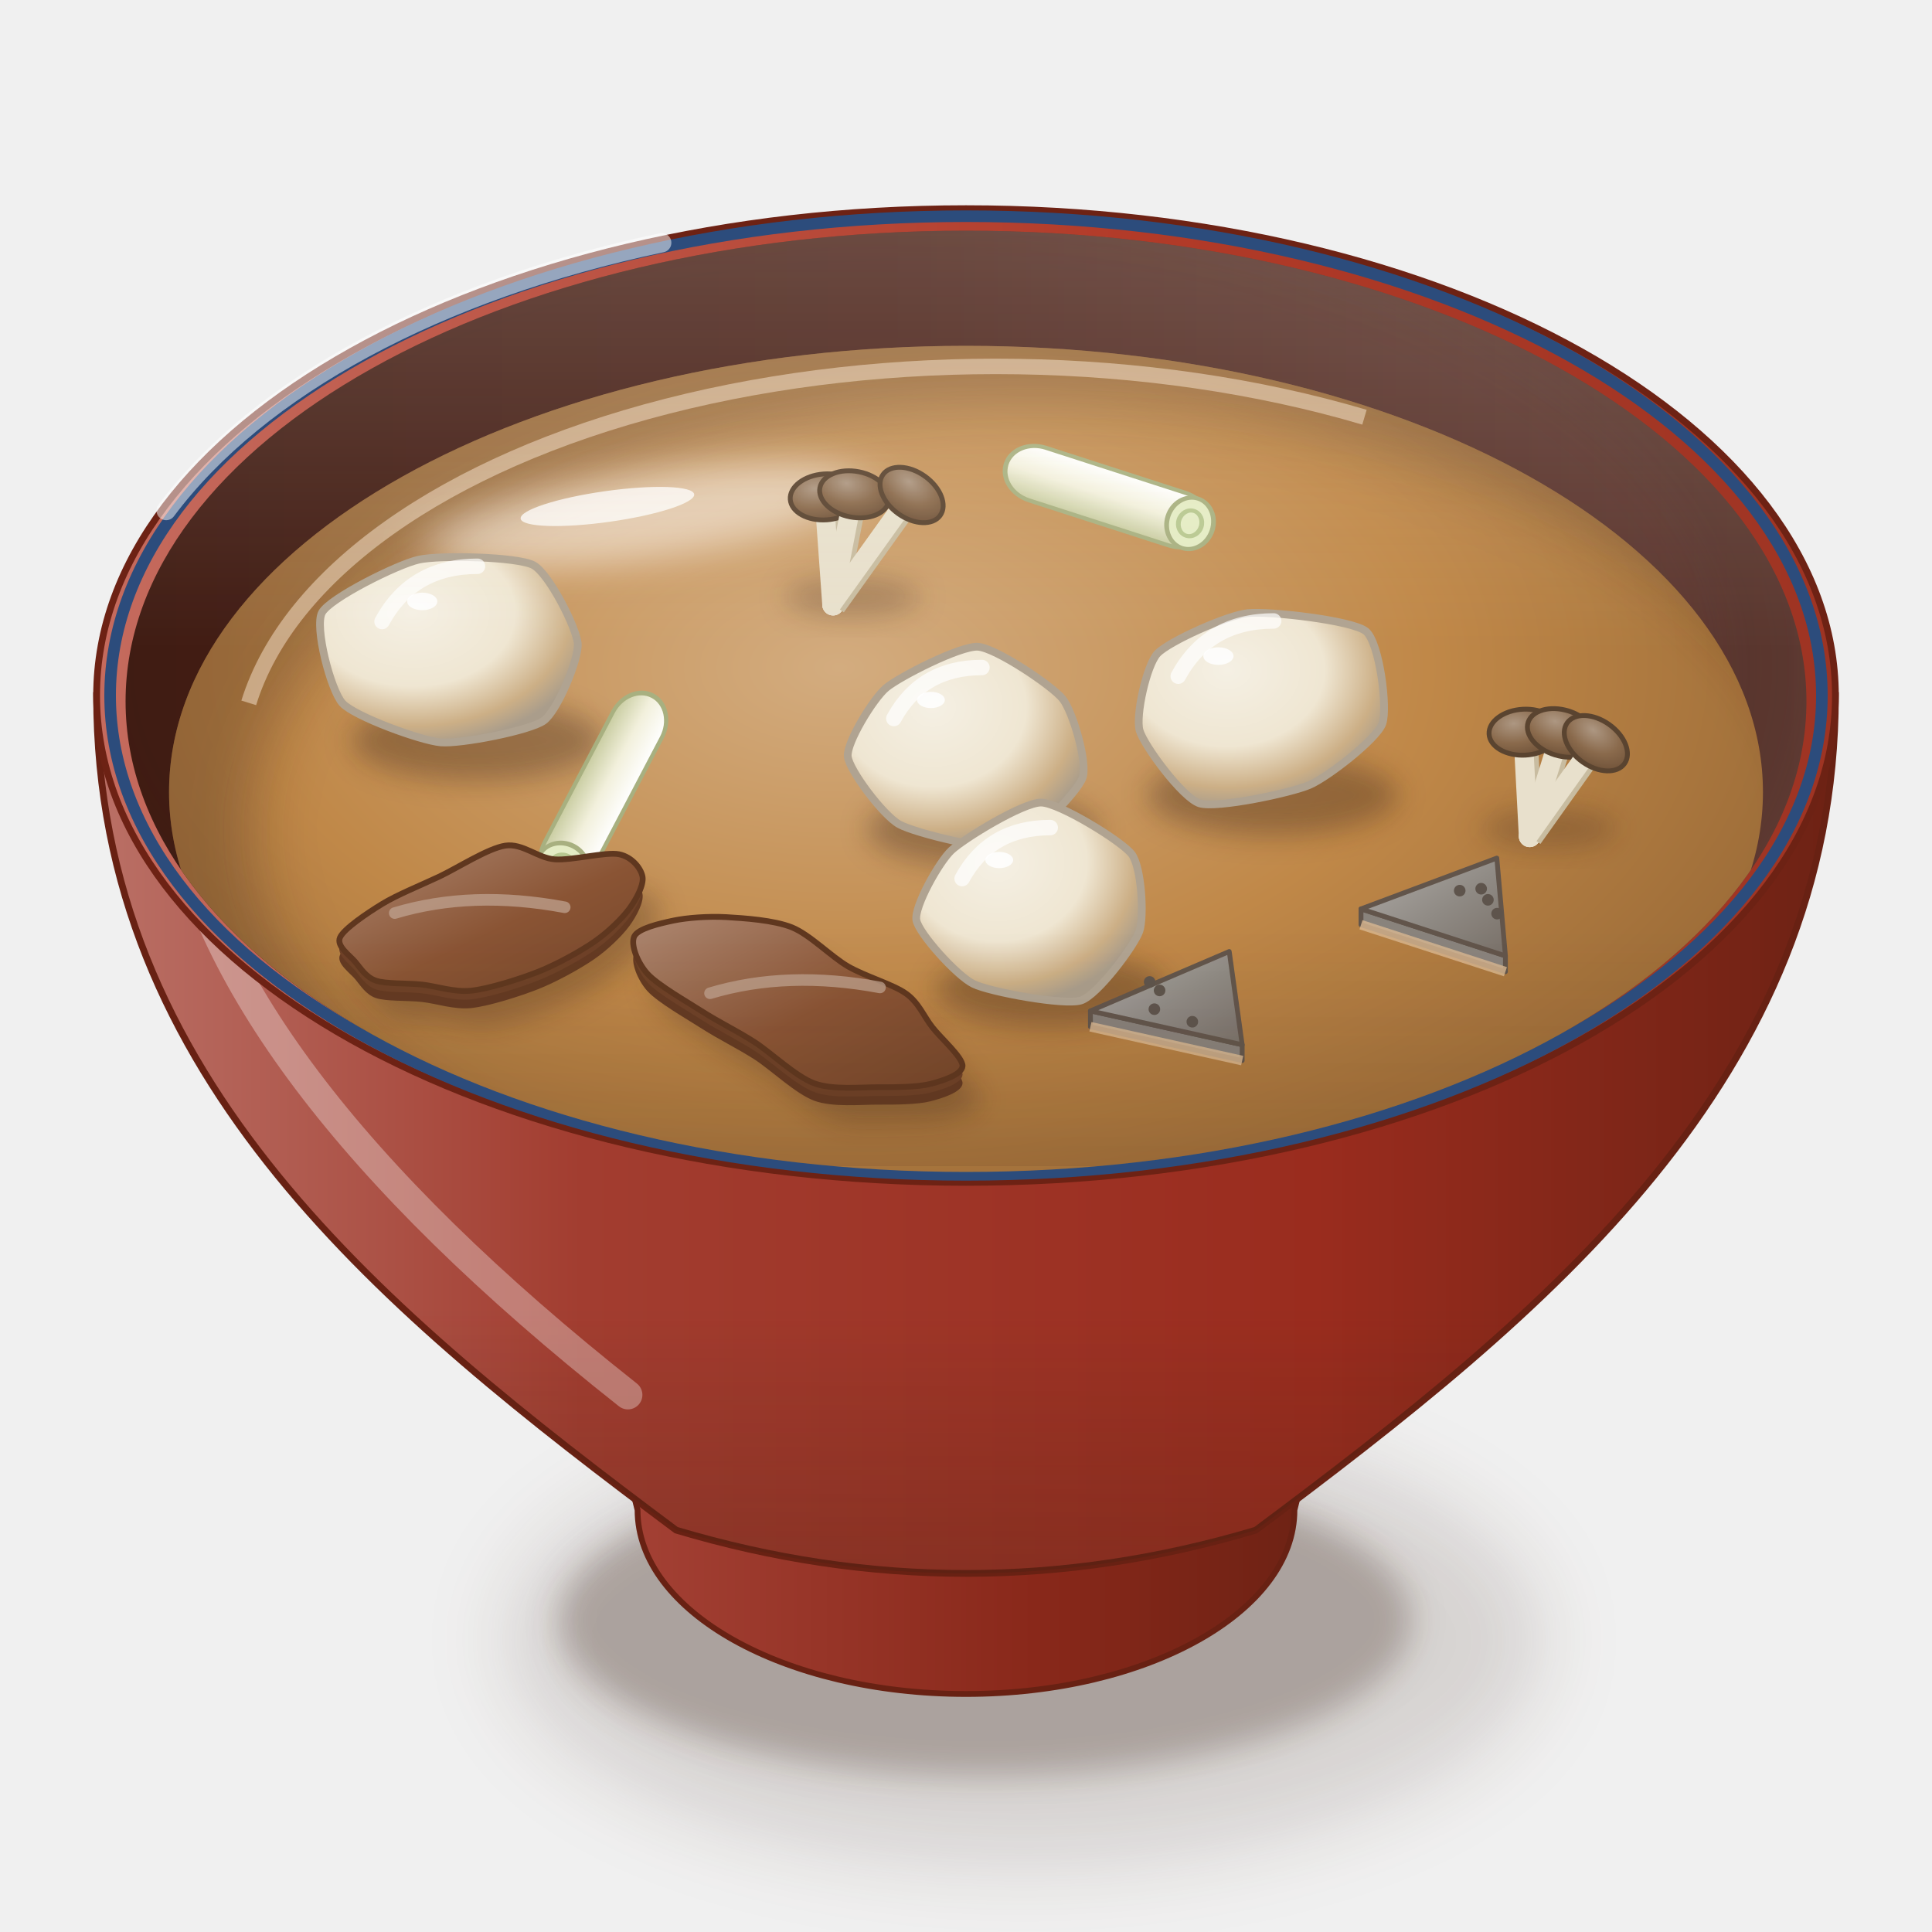
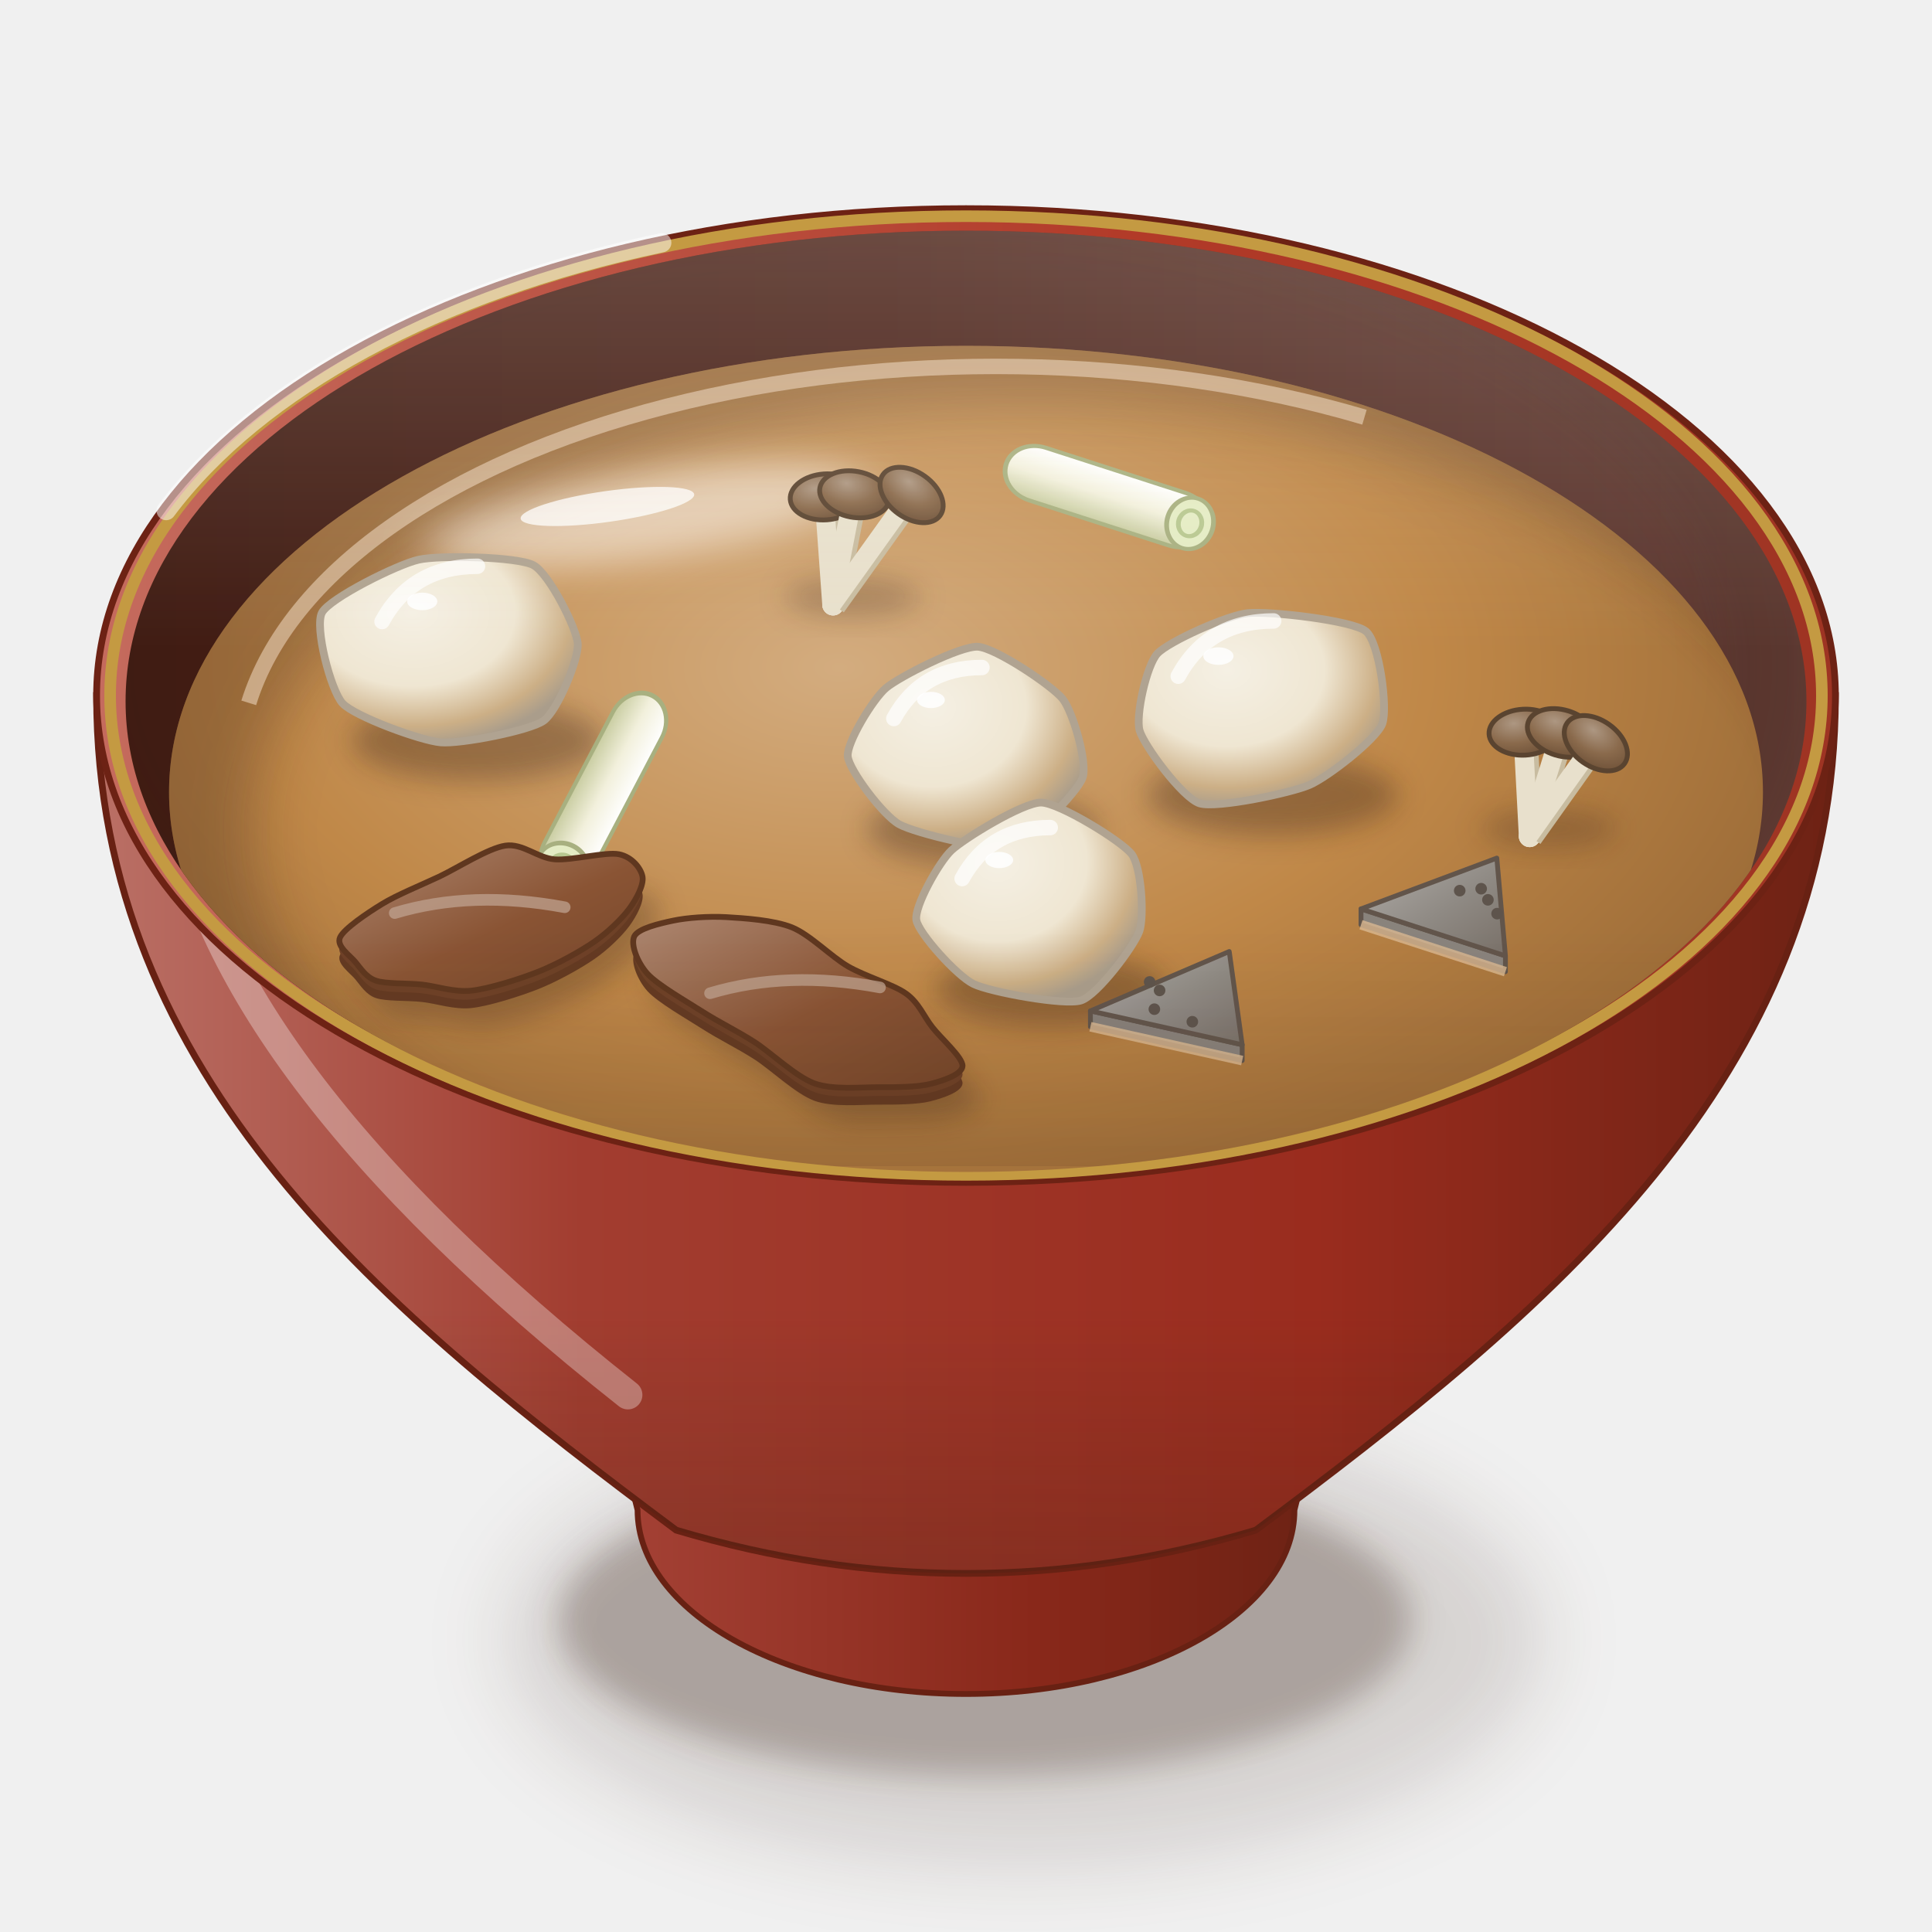
<svg xmlns="http://www.w3.org/2000/svg" viewBox="0 0 200 200" width="400" height="400">
  <defs>
    <filter id="imoni-1" x="-50%" y="-50%" width="200%" height="200%">
      <feGaussianBlur stdDeviation="4" />
    </filter>
    <filter id="imoni-2" x="-50%" y="-50%" width="200%" height="200%">
      <feGaussianBlur stdDeviation="1.6" />
    </filter>
    <linearGradient id="imoni-3" x1="0" y1="0" x2="1" y2="0">
      <stop offset="0" stop-color="#a44135" />
      <stop offset="0.6" stop-color="#89281a" />
      <stop offset="1" stop-color="#6d2214" />
    </linearGradient>
    <linearGradient id="imoni-4" x1="0" y1="0" x2="1" y2="0">
      <stop offset="0" stop-color="#ba7066" />
      <stop offset="0.28" stop-color="#a23d30" />
      <stop offset="0.7" stop-color="#9a2c1e" />
      <stop offset="1" stop-color="#6d2214" />
    </linearGradient>
    <linearGradient id="imoni-5" x1="0" y1="0" x2="0" y2="1">
      <stop offset="0" stop-color="#3a2212" stop-opacity="0" />
      <stop offset="0.7" stop-color="#3a2212" stop-opacity="0" />
      <stop offset="1" stop-color="#3a2212" stop-opacity="0.22" />
    </linearGradient>
    <linearGradient id="imoni-6" x1="0" y1="0" x2="1" y2="0">
      <stop offset="0" stop-color="#c56b5e" />
      <stop offset="0.6" stop-color="#b23a28" />
      <stop offset="1" stop-color="#9e3423" />
    </linearGradient>
    <linearGradient id="imoni-7" x1="0" y1="0" x2="1" y2="0">
      <stop offset="0" stop-color="#401c13" />
      <stop offset="0.45" stop-color="#471f17" />
      <stop offset="1" stop-color="#603b34" />
    </linearGradient>
    <clipPath id="imoni-8">
      <path d="M13,72.6A87,48.72 0 1 0 187,72.6A87,48.72 0 1 0 13,72.6Z" />
    </clipPath>
    <filter id="imoni-9" x="-50%" y="-50%" width="200%" height="200%">
      <feGaussianBlur stdDeviation="2.5" />
    </filter>
    <clipPath id="imoni-10">
      <path d="M13,72.6 A87,48.72 0 0 0 187,72.6 L200,72.6 L200,0 L0,0 L0,72.6Z" />
    </clipPath>
    <radialGradient id="imoni-11" cx="0.42" cy="0.36" r="0.62">
      <stop offset="0" stop-color="#d3ac7f" />
      <stop offset="0.6" stop-color="#c08848" />
      <stop offset="1" stop-color="#9f6e39" />
    </radialGradient>
    <clipPath id="imoni-12">
      <path d="M17.5,82A82.5,46.2 0 1 0 182.5,82A82.5,46.2 0 1 0 17.5,82Z" />
    </clipPath>
    <filter id="imoni-13" x="-50%" y="-50%" width="200%" height="200%">
      <feGaussianBlur stdDeviation="3" />
    </filter>
    <filter id="imoni-14" x="-50%" y="-50%" width="200%" height="200%">
      <feGaussianBlur stdDeviation="2.2" />
    </filter>
    <linearGradient id="imoni-15" x1="0" y1="0" x2="0" y2="1">
      <stop offset="0" stop-color="#ffffff" />
      <stop offset="0.5" stop-color="#f2f0dc" />
      <stop offset="1" stop-color="#c8cca0" />
    </linearGradient>
    <radialGradient id="imoni-16" cx="0.36" cy="0.3" r="0.78">
      <stop offset="0" stop-color="#ad9782" />
      <stop offset="0.55" stop-color="#8a6a4c" />
      <stop offset="1" stop-color="#6d5037" />
    </radialGradient>
    <filter id="imoni-17" x="-50%" y="-50%" width="200%" height="200%">
      <feGaussianBlur stdDeviation="1.4" />
    </filter>
    <radialGradient id="imoni-18" cx="0.36" cy="0.3" r="0.72">
      <stop offset="0" stop-color="#f5f0e4" />
      <stop offset="0.55" stop-color="#efe6d2" />
      <stop offset="0.85" stop-color="#ccaf86" />
      <stop offset="1" stop-color="#aa9d8b" />
    </radialGradient>
    <linearGradient id="imoni-19" x1="0" y1="0" x2="1" y2="1">
      <stop offset="0" stop-color="#ad8771" />
      <stop offset="0.55" stop-color="#8a5434" />
      <stop offset="1" stop-color="#75462a" />
    </linearGradient>
    <linearGradient id="imoni-20" x1="0" y1="0" x2="1" y2="1">
      <stop offset="0" stop-color="#b1ada9" />
      <stop offset="0.55" stop-color="#8f8a84" />
      <stop offset="1" stop-color="#797068" />
    </linearGradient>
    <linearGradient id="imoni-21" x1="0" y1="0" x2="0" y2="1">
      <stop offset="0" stop-color="#fff8ec" stop-opacity="0.2" />
      <stop offset="0.45" stop-color="#fff8ec" stop-opacity="0" />
      <stop offset="0.75" stop-color="#3a2212" stop-opacity="0" />
      <stop offset="1" stop-color="#3a2212" stop-opacity="0.1" />
    </linearGradient>
  </defs>
  <ellipse cx="106" cy="169.74" rx="53.76" ry="23.65" fill="#3a2212" opacity="0.14" filter="url(#imoni-1)" />
  <ellipse cx="102" cy="167.74" rx="44.16" ry="16.13" fill="#3a2212" opacity="0.28" filter="url(#imoni-2)" />
  <path d="M64,148.32 L66,156.32 A34,19.04 0 0 0 134,156.32 L136,148.32Z" fill="url(#imoni-3)" stroke="#682113" stroke-width=".6" />
  <path d="M10,72 C10,111.68 40,136 70,158.4 Q100,167.36 130,158.4 C160,136 190,111.68 190,72Z" fill="url(#imoni-4)" stroke="#682113" stroke-width=".7" />
  <path d="M10,72 C10,111.68 40,136 70,158.4 Q100,167.36 130,158.4 C160,136 190,111.68 190,72Z" fill="url(#imoni-5)" />
  <path d="M18,82 Q22,110.4 65,144.4" stroke="#fff" stroke-width="3" fill="none" stroke-linecap="round" opacity="0.32" />
  <path d="M10,72A90,50.4 0 1 0 190,72A90,50.4 0 1 0 10,72Z" fill="url(#imoni-6)" stroke="#6d2214" stroke-width=".7" />
  <path d="M13,72.6A87,48.72 0 1 0 187,72.6A87,48.72 0 1 0 13,72.6Z" fill="url(#imoni-7)" />
  <g clip-path="url(#imoni-8)">
    <path d="M5,69A89,50.72 0 1 0 183,69A89,50.72 0 1 0 5,69Z" fill="none" stroke="#3a2212" stroke-width="9" opacity=".16" filter="url(#imoni-9)" />
  </g>
-   <path d="M11.4,72A88.6,49.62 0 1 0 188.6,72A88.6,49.62 0 1 0 11.4,72Z" fill="none" stroke="#2c4c7c" stroke-width="1.2" />
+   <path d="M11.4,72A88.6,49.62 0 1 0 188.6,72A88.6,49.62 0 1 0 11.4,72Z" fill="none" stroke="#c49a42" stroke-width="1.2" />
  <g clip-path="url(#imoni-8)">
    <path d="M17.5,82A82.5,46.2 0 1 0 182.5,82A82.5,46.2 0 1 0 17.5,82Z" fill="url(#imoni-11)" />
    <g clip-path="url(#imoni-12)">
      <path fill-rule="evenodd" d="M0,0 H200 V200 H0Z M26.15,86A80.85,44.35 0 1 0 187.85,86A80.85,44.35 0 1 0 26.15,86Z" fill="#3a2212" opacity="0.3" filter="url(#imoni-13)" />
      <path d="M25.75,72.76 A78.38,41.58 0 0 1 141.25,43.19" stroke="#e3c9ad" stroke-width="1.6" fill="none" opacity=".65" />
    </g>
  </g>
  <g clip-path="url(#imoni-12)">
    <ellipse cx="67" cy="53.36" rx="23.1" ry="4.5" fill="#fff" opacity="0.5" transform="rotate(-8 67 53.36)" filter="url(#imoni-14)" />
    <ellipse cx="62.88" cy="52.43" rx="9.07" ry="1.6" fill="#fff" opacity="0.75" transform="rotate(-8 62.88 52.43)" />
  </g>
  <g clip-path="url(#imoni-8)">
    <g transform="translate(114.63 51.41) rotate(17.89)">
      <g transform="scale(1 0.84)">
        <rect x="-11" y="-3.4" width="22" height="6.8" rx="3.4" fill="url(#imoni-15)" stroke="#a8b080" stroke-width=".5" />
        <ellipse cx="9" cy="0" rx="2.4" ry="3.2" fill="#e4ecc4" stroke="#a8b080" stroke-width=".5" />
        <ellipse cx="9" cy="0" rx="1.2" ry="1.6" fill="none" stroke="#b8c890" stroke-width=".5" />
      </g>
    </g>
    <ellipse cx="88.24" cy="61.79" rx="7" ry="2.1" fill="#3a2212" opacity="0.25" filter="url(#imoni-17)" />
    <g transform="translate(86.24 62.59) rotate(15.89)">
      <g transform="rotate(-20)">
        <path d="M0,0 L0,-11.18" stroke="#e8e0cc" stroke-width="2.24" stroke-linecap="round" />
        <path d="M0,0 L0,-11.18" stroke="#c8bca0" stroke-width=".5" transform="translate(1.12 0)" />
        <ellipse cx="0" cy="-11.18" rx="3.64" ry="2.38" fill="url(#imoni-16)" stroke="#5a4430" stroke-width=".5" />
      </g>
      <g transform="rotate(-4.93)">
        <path d="M0,0 L0,-11.63" stroke="#e8e0cc" stroke-width="2.24" stroke-linecap="round" />
        <path d="M0,0 L0,-11.63" stroke="#c8bca0" stroke-width=".5" transform="translate(1.12 0)" />
        <ellipse cx="0" cy="-11.63" rx="3.64" ry="2.38" fill="url(#imoni-16)" stroke="#5a4430" stroke-width=".5" />
      </g>
      <g transform="rotate(19.72)">
        <path d="M0,0 L0,-13.96" stroke="#e8e0cc" stroke-width="2.24" stroke-linecap="round" />
        <path d="M0,0 L0,-13.96" stroke="#c8bca0" stroke-width=".5" transform="translate(1.12 0)" />
        <ellipse cx="0" cy="-13.96" rx="3.64" ry="2.38" fill="url(#imoni-16)" stroke="#5a4430" stroke-width=".5" />
      </g>
    </g>
    <ellipse cx="49.35" cy="76.66" rx="13" ry="4.16" fill="#3a2212" opacity="0.35" filter="url(#imoni-17)" />
    <g transform="translate(47.35 67.46)">
      <path d="M8.93,7.15C7.51,8.17 0.36,9.57 -1.73,9.39C-3.81,9.21 -10.66,6.69 -11.89,5.35C-13.12,4 -14.81,-2.56 -14.02,-4.04C-13.23,-5.53 -6.21,-9.03 -4.02,-9.52C-1.83,-10.02 6.21,-9.83 7.86,-8.96C9.5,-8.08 12.35,-2.42 12.46,-0.81C12.57,0.8 10.35,6.13 8.93,7.15Z" fill="url(#imoni-18)" stroke="#b0a391" stroke-width=".8" />
      <path d="M-7.8,-3.12 Q-4.68,-8.84 2.08,-8.84" stroke="#fff" stroke-width="1.6" fill="none" stroke-linecap="round" opacity="0.7" />
      <ellipse cx="-3.64" cy="-5.2" rx="1.56" ry="0.91" fill="#fff" opacity="0.85" />
    </g>
    <ellipse cx="131.77" cy="82.32" rx="13" ry="4.16" fill="#3a2212" opacity="0.35" filter="url(#imoni-17)" />
    <g transform="translate(129.77 73.12)">
      <path d="M13.33,1.8C12.74,3.39 7.7,7.31 5.81,8.13C3.91,8.96 -3.84,10.6 -5.6,10.04C-7.36,9.47 -11.36,4.05 -11.8,2.5C-12.23,0.95 -11.08,-4.24 -9.96,-5.46C-8.84,-6.68 -2.77,-9.42 -0.61,-9.65C1.55,-9.88 10.24,-8.91 11.63,-7.77C13.03,-6.62 13.91,0.21 13.33,1.8Z" fill="url(#imoni-18)" stroke="#b0a391" stroke-width=".8" />
      <path d="M-7.8,-3.12 Q-4.68,-8.84 2.08,-8.84" stroke="#fff" stroke-width="1.6" fill="none" stroke-linecap="round" opacity="0.7" />
      <ellipse cx="-3.64" cy="-5.2" rx="1.56" ry="0.91" fill="#fff" opacity="0.85" />
    </g>
    <ellipse cx="101.73" cy="85.86" rx="12" ry="3.84" fill="#3a2212" opacity="0.35" filter="url(#imoni-17)" />
    <g transform="translate(99.73 77.26)">
      <path d="M12.34,3.26C11.8,4.79 6.73,9.94 4.83,10.42C2.94,10.91 -4.97,9 -6.65,8.07C-8.33,7.13 -11.84,2.45 -11.97,1.04C-12.11,-0.37 -9.35,-4.92 -8,-6.05C-6.65,-7.19 -0.32,-10.42 1.5,-10.31C3.33,-10.2 9.18,-6.28 10.27,-4.92C11.35,-3.56 12.88,1.72 12.34,3.26Z" fill="url(#imoni-18)" stroke="#b0a391" stroke-width=".8" />
      <path d="M-7.2,-2.88 Q-4.32,-8.16 1.92,-8.16" stroke="#fff" stroke-width="1.6" fill="none" stroke-linecap="round" opacity="0.7" />
      <ellipse cx="-3.36" cy="-4.8" rx="1.44" ry="0.84" fill="#fff" opacity="0.85" />
    </g>
    <g transform="translate(62.45 81.76) rotate(117.68)">
      <g transform="scale(1 0.84)">
        <rect x="-11" y="-3.4" width="22" height="6.8" rx="3.4" fill="url(#imoni-15)" stroke="#a8b080" stroke-width=".5" />
        <ellipse cx="9" cy="0" rx="2.4" ry="3.2" fill="#e4ecc4" stroke="#a8b080" stroke-width=".5" />
        <ellipse cx="9" cy="0" rx="1.2" ry="1.6" fill="none" stroke="#b8c890" stroke-width=".5" />
      </g>
    </g>
    <ellipse cx="160.35" cy="85.77" rx="7" ry="2.1" fill="#3a2212" opacity="0.25" filter="url(#imoni-17)" />
    <g transform="translate(158.35 86.57) rotate(17.42)">
      <g transform="rotate(-20.44)">
        <path d="M0,0 L0,-10.79" stroke="#e8e0cc" stroke-width="2.24" stroke-linecap="round" />
        <path d="M0,0 L0,-10.79" stroke="#c8bca0" stroke-width=".5" transform="translate(1.12 0)" />
        <ellipse cx="0" cy="-10.79" rx="3.64" ry="2.38" fill="url(#imoni-16)" stroke="#5a4430" stroke-width=".5" />
      </g>
      <g transform="rotate(-0.22)">
        <path d="M0,0 L0,-11.2" stroke="#e8e0cc" stroke-width="2.24" stroke-linecap="round" />
        <path d="M0,0 L0,-11.2" stroke="#c8bca0" stroke-width=".5" transform="translate(1.12 0)" />
        <ellipse cx="0" cy="-11.2" rx="3.64" ry="2.38" fill="url(#imoni-16)" stroke="#5a4430" stroke-width=".5" />
      </g>
      <g transform="rotate(18.01)">
        <path d="M0,0 L0,-11.82" stroke="#e8e0cc" stroke-width="2.24" stroke-linecap="round" />
        <path d="M0,0 L0,-11.82" stroke="#c8bca0" stroke-width=".5" transform="translate(1.12 0)" />
        <ellipse cx="0" cy="-11.82" rx="3.64" ry="2.38" fill="url(#imoni-16)" stroke="#5a4430" stroke-width=".5" />
      </g>
    </g>
    <ellipse cx="108.8" cy="102.43" rx="12" ry="3.84" fill="#3a2212" opacity="0.35" filter="url(#imoni-17)" />
    <g transform="translate(106.8 93.83)">
      <path d="M11.15,2.57C10.62,4.09 6.82,9.19 5.1,9.74C3.38,10.28 -4.34,8.86 -6.04,8.02C-7.74,7.19 -11.71,2.79 -11.94,1.41C-12.17,0.02 -9.6,-4.59 -8.31,-5.8C-7.01,-7.02 -0.87,-10.79 1,-10.75C2.87,-10.71 9.34,-6.74 10.35,-5.41C11.37,-4.08 11.67,1.06 11.15,2.57Z" fill="url(#imoni-18)" stroke="#b0a391" stroke-width=".8" />
      <path d="M-7.2,-2.88 Q-4.32,-8.16 1.92,-8.16" stroke="#fff" stroke-width="1.6" fill="none" stroke-linecap="round" opacity="0.7" />
      <ellipse cx="-3.36" cy="-4.8" rx="1.44" ry="0.84" fill="#fff" opacity="0.85" />
    </g>
    <path d="M66.51,90.74C66.67,91.58 65.9,93.04 65.16,94.05C64.41,95.07 62.95,96.5 61.53,97.48C60.12,98.46 57.66,99.82 55.75,100.58C53.84,101.34 50.63,102.35 48.82,102.55C47,102.75 45.13,102.07 43.65,101.92C42.16,101.76 39.95,101.87 38.92,101.52C37.89,101.17 37.35,100.26 36.79,99.59C36.24,98.92 34.78,97.94 35.2,97.04C35.61,96.14 38,94.53 39.54,93.59C41.08,92.64 43.55,91.65 45.46,90.75C47.38,89.84 50.52,87.81 52.31,87.54C54.11,87.27 55.67,88.83 57.43,88.96C59.2,89.09 62.71,88.16 64.07,88.43C65.43,88.7 66.35,89.89 66.51,90.74Z" transform="translate(1.8 3.6)" fill="#3a2212" opacity="0.3" filter="url(#imoni-17)" />
    <path d="M66.51,90.74C66.67,91.58 65.9,93.04 65.16,94.05C64.41,95.07 62.95,96.5 61.53,97.48C60.12,98.46 57.66,99.82 55.75,100.58C53.84,101.34 50.63,102.35 48.82,102.55C47,102.75 45.13,102.07 43.65,101.92C42.16,101.76 39.95,101.87 38.92,101.52C37.89,101.17 37.35,100.26 36.79,99.59C36.24,98.92 34.78,97.94 35.2,97.04C35.61,96.14 38,94.53 39.54,93.59C41.08,92.64 43.55,91.65 45.46,90.75C47.38,89.84 50.52,87.81 52.31,87.54C54.11,87.27 55.67,88.83 57.43,88.96C59.2,89.09 62.71,88.16 64.07,88.43C65.43,88.7 66.35,89.89 66.51,90.74Z" transform="translate(0 1.8)" fill="#643a22" />
    <path d="M66.51,90.74C66.67,91.58 65.9,93.04 65.16,94.05C64.41,95.07 62.95,96.5 61.53,97.48C60.12,98.46 57.66,99.82 55.75,100.58C53.84,101.34 50.63,102.35 48.82,102.55C47,102.75 45.13,102.07 43.65,101.92C42.16,101.76 39.95,101.87 38.92,101.52C37.89,101.17 37.35,100.26 36.79,99.59C36.24,98.92 34.78,97.94 35.2,97.04C35.61,96.14 38,94.53 39.54,93.59C41.08,92.64 43.55,91.65 45.46,90.75C47.38,89.84 50.52,87.81 52.31,87.54C54.11,87.27 55.67,88.83 57.43,88.96C59.2,89.09 62.71,88.16 64.07,88.43C65.43,88.7 66.35,89.89 66.51,90.74Z" transform="translate(0 0.9)" fill="#6e4127" />
    <path d="M66.51,90.74C66.67,91.58 65.9,93.04 65.16,94.05C64.41,95.07 62.95,96.5 61.53,97.48C60.12,98.46 57.66,99.82 55.75,100.58C53.84,101.34 50.63,102.35 48.82,102.55C47,102.75 45.13,102.07 43.65,101.92C42.16,101.76 39.95,101.87 38.92,101.52C37.89,101.17 37.35,100.26 36.79,99.59C36.24,98.92 34.78,97.94 35.2,97.04C35.61,96.14 38,94.53 39.54,93.59C41.08,92.64 43.55,91.65 45.46,90.75C47.38,89.84 50.52,87.81 52.31,87.54C54.11,87.27 55.67,88.83 57.43,88.96C59.2,89.09 62.71,88.16 64.07,88.43C65.43,88.7 66.35,89.89 66.51,90.74Z" fill="url(#imoni-19)" stroke="#5f371f" stroke-width=".6" />
    <path d="M40.86,94.52 Q48.86,92.12 58.46,93.92" stroke="#bfa18f" stroke-width="1.2" fill="none" stroke-linecap="round" opacity=".75" />
    <path d="M155.84,98.95L140.89,94.09L140.89,95.73L155.84,100.59Z" fill="#89837c" stroke="#62554b" stroke-width="0.5" stroke-linejoin="round" />
    <path d="M155.84,100.59 L140.89,95.73" stroke="#d9b891" stroke-width="1" opacity=".8" />
    <path d="M154.95,88.83L155.84,98.95L140.89,94.09Z" fill="url(#imoni-20)" stroke="#62554b" stroke-width="0.5" stroke-linejoin="round" />
    <circle cx="154.98" cy="94.58" r=".6" fill="#5e544c" />
    <circle cx="151.11" cy="92.2" r=".6" fill="#5e544c" />
    <circle cx="153.33" cy="92" r=".6" fill="#5e544c" />
    <circle cx="154.03" cy="93.15" r=".6" fill="#5e544c" />
    <path d="M99.64,110.35C99.6,111.23 97.61,111.88 96.3,112.21C94.99,112.54 92.72,112.56 90.92,112.55C89.12,112.54 86.22,112.85 84.3,112.15C82.37,111.44 79.8,108.96 78.07,107.85C76.34,106.74 74.4,105.8 72.74,104.74C71.09,103.68 68.08,101.97 67.02,100.8C65.96,99.62 65.26,97.76 65.66,96.93C66.06,96.11 68.28,95.6 69.7,95.3C71.12,95 73.32,94.84 75.16,94.94C77,95.05 80.08,95.24 81.98,96C83.87,96.77 86.02,99.02 87.8,100.05C89.57,101.07 92.5,101.92 93.8,102.86C95.11,103.8 95.63,105.21 96.51,106.33C97.38,107.46 99.67,109.46 99.64,110.35Z" transform="translate(1.8 3.6)" fill="#3a2212" opacity="0.3" filter="url(#imoni-17)" />
    <path d="M99.64,110.35C99.6,111.23 97.61,111.88 96.3,112.21C94.99,112.54 92.72,112.56 90.92,112.55C89.12,112.54 86.22,112.85 84.3,112.15C82.37,111.44 79.8,108.96 78.07,107.85C76.34,106.74 74.4,105.8 72.74,104.74C71.09,103.68 68.08,101.97 67.02,100.8C65.96,99.62 65.26,97.76 65.66,96.93C66.06,96.11 68.28,95.6 69.7,95.3C71.12,95 73.32,94.84 75.16,94.94C77,95.05 80.08,95.24 81.98,96C83.87,96.77 86.02,99.02 87.8,100.05C89.57,101.07 92.5,101.92 93.8,102.86C95.11,103.8 95.63,105.21 96.51,106.33C97.38,107.46 99.67,109.46 99.64,110.35Z" transform="translate(0 1.8)" fill="#643a22" />
    <path d="M99.64,110.35C99.6,111.23 97.61,111.88 96.3,112.21C94.99,112.54 92.72,112.56 90.92,112.55C89.12,112.54 86.22,112.85 84.3,112.15C82.37,111.44 79.8,108.96 78.07,107.85C76.34,106.74 74.4,105.8 72.74,104.74C71.09,103.68 68.08,101.97 67.02,100.8C65.96,99.62 65.26,97.76 65.66,96.93C66.06,96.11 68.28,95.6 69.7,95.3C71.12,95 73.32,94.84 75.16,94.94C77,95.05 80.08,95.24 81.98,96C83.87,96.77 86.02,99.02 87.8,100.05C89.57,101.07 92.5,101.92 93.8,102.86C95.11,103.8 95.63,105.21 96.51,106.33C97.38,107.46 99.67,109.46 99.64,110.35Z" transform="translate(0 0.9)" fill="#6e4127" />
    <path d="M99.64,110.35C99.6,111.23 97.61,111.88 96.3,112.21C94.99,112.54 92.72,112.56 90.92,112.55C89.12,112.54 86.22,112.85 84.3,112.15C82.37,111.44 79.8,108.96 78.07,107.85C76.34,106.74 74.4,105.8 72.74,104.74C71.09,103.68 68.08,101.97 67.02,100.8C65.96,99.62 65.26,97.76 65.66,96.93C66.06,96.11 68.28,95.6 69.7,95.3C71.12,95 73.32,94.84 75.16,94.94C77,95.05 80.08,95.24 81.98,96C83.87,96.77 86.02,99.02 87.8,100.05C89.57,101.07 92.5,101.92 93.8,102.86C95.11,103.8 95.63,105.21 96.51,106.33C97.38,107.46 99.67,109.46 99.64,110.35Z" fill="url(#imoni-19)" stroke="#5f371f" stroke-width=".6" />
    <path d="M73.5,102.82 Q81.5,100.42 91.1,102.22" stroke="#bfa18f" stroke-width="1.2" fill="none" stroke-linecap="round" opacity=".75" />
    <path d="M128.59,108.15L112.88,104.65L112.88,106.29L128.59,109.79Z" fill="#878079" stroke="#62554b" stroke-width="0.5" stroke-linejoin="round" />
    <path d="M128.59,109.79 L112.88,106.29" stroke="#d9b891" stroke-width="1" opacity=".8" />
    <path d="M112.88,104.65L127.25,98.5L128.59,108.15Z" fill="url(#imoni-20)" stroke="#62554b" stroke-width="0.5" stroke-linejoin="round" />
    <circle cx="123.43" cy="105.77" r=".6" fill="#5e544c" />
    <circle cx="119.01" cy="101.65" r=".6" fill="#5e544c" />
    <circle cx="120.04" cy="102.53" r=".6" fill="#5e544c" />
    <circle cx="119.5" cy="104.47" r=".6" fill="#5e544c" />
  </g>
  <rect x="0" y="23.28" width="200" height="97.44" fill="url(#imoni-21)" clip-path="url(#imoni-8)" />
  <path d="M17.2,52.85 A90,50.4 0 0 1 68.5,25.13" stroke="#fff" stroke-width="2" fill="none" stroke-linecap="round" opacity="0.5" />
</svg>
